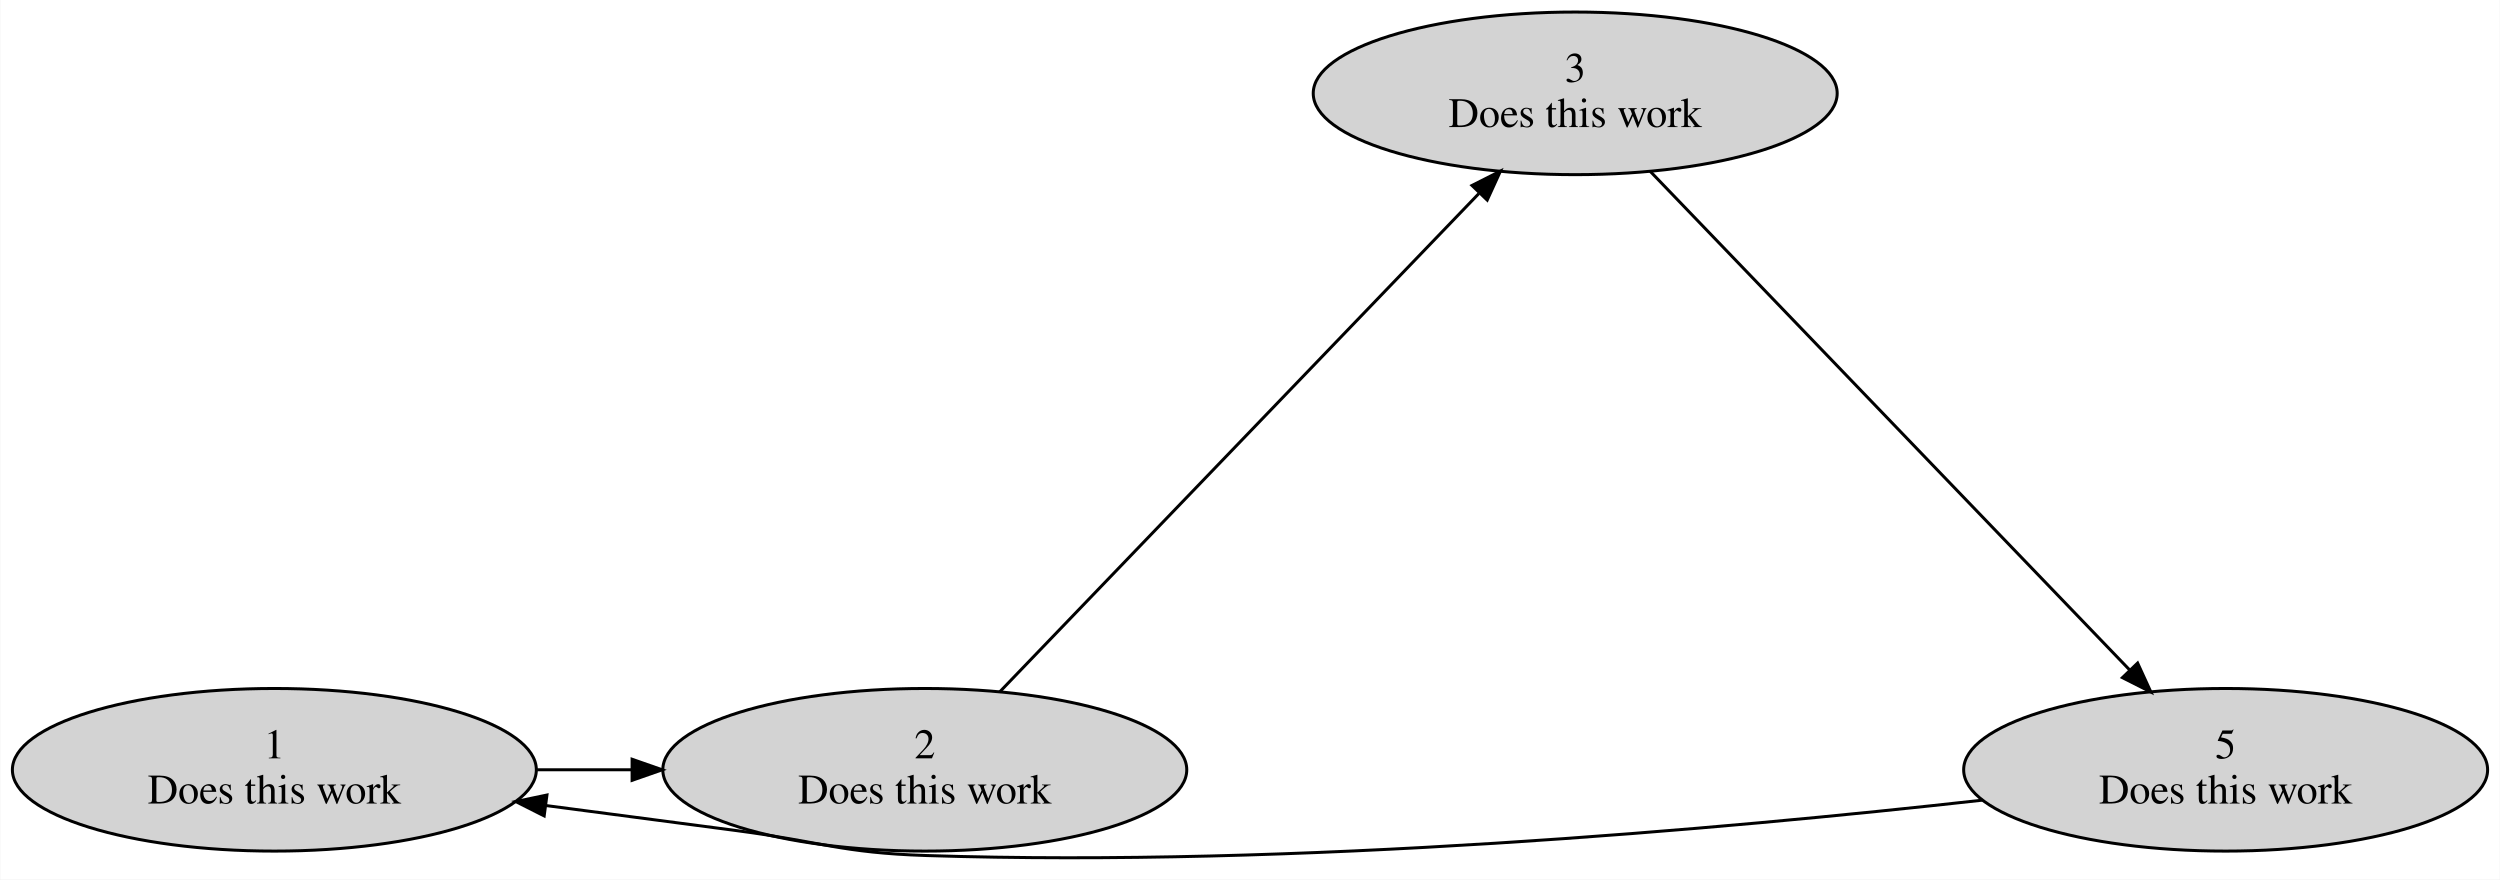
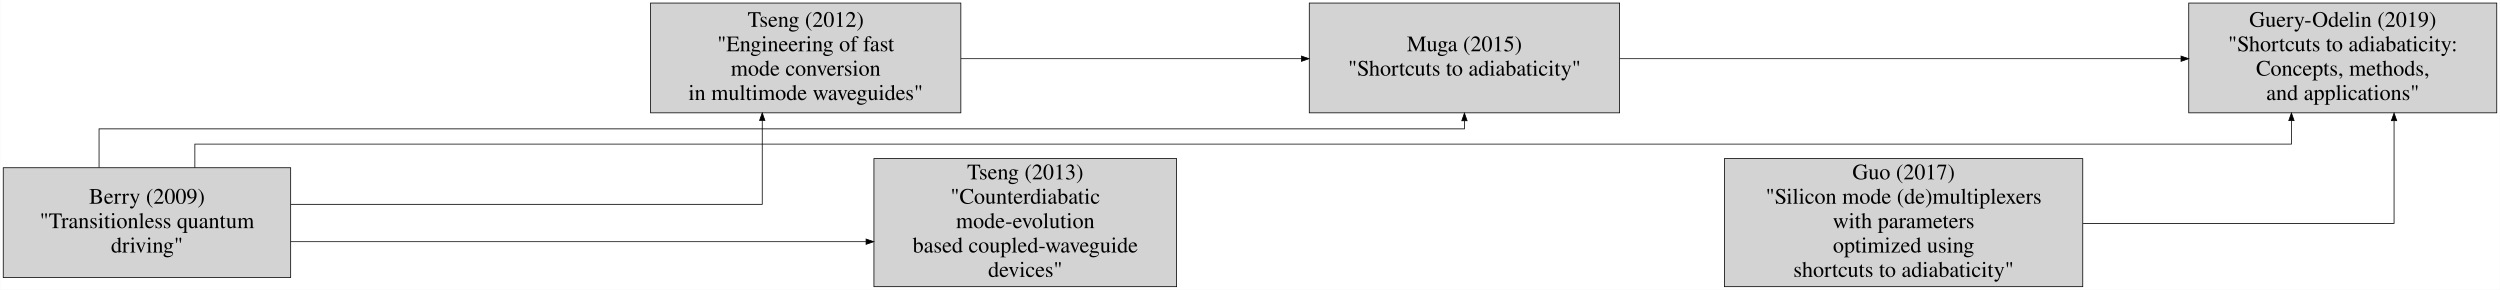
- <svg xmlns="http://www.w3.org/2000/svg" width="830pt" height="292pt" viewBox="0.00 0.00 830.00 292.08">
-   <g id="graph0" class="graph" transform="scale(1 1) rotate(0) translate(4 288.08)">
-     <polygon fill="white" stroke="transparent" points="-4,4 -4,-288.08 826,-288.08 826,4 -4,4" />
+ <svg xmlns="http://www.w3.org/2000/svg" width="3279pt" height="380pt" viewBox="0.00 0.00 3278.50 380.00">
+   <g id="graph0" class="graph" transform="scale(1 1) rotate(0) translate(4 376)">
+     <polygon fill="white" stroke="transparent" points="-4,4 -4,-376 3274.5,-376 3274.5,4 -4,4" />
    <g id="node1" class="node">
-       <ellipse fill="lightgrey" stroke="black" cx="87" cy="-32.44" rx="87" ry="27" />
-       <text text-anchor="middle" x="87" y="-36.24" font-family="Times,serif" font-size="14.00">1</text>
-       <text text-anchor="middle" x="87" y="-21.24" font-family="Times,serif" font-size="14.00">Does this work</text>
+       <polygon fill="lightgrey" stroke="black" points="377,-156 0,-156 0,-12 377,-12 377,-156" />
+       <text text-anchor="middle" x="188.5" y="-108.8" font-family="Times,serif" font-size="29.00">Berry (2009)</text>
+       <text text-anchor="middle" x="188.5" y="-76.8" font-family="Times,serif" font-size="29.00">"Transitionless quantum</text>
+       <text text-anchor="middle" x="188.5" y="-44.8" font-family="Times,serif" font-size="29.00">driving"</text>
    </g>
    <g id="node2" class="node">
-       <ellipse fill="lightgrey" stroke="black" cx="303" cy="-32.44" rx="87" ry="27" />
-       <text text-anchor="middle" x="303" y="-36.24" font-family="Times,serif" font-size="14.00">2</text>
-       <text text-anchor="middle" x="303" y="-21.24" font-family="Times,serif" font-size="14.00">Does this work</text>
+       <polygon fill="lightgrey" stroke="black" points="1539,-168 1142,-168 1142,0 1539,0 1539,-168" />
+       <text text-anchor="middle" x="1340.5" y="-140.8" font-family="Times,serif" font-size="29.00">Tseng (2013)</text>
+       <text text-anchor="middle" x="1340.5" y="-108.8" font-family="Times,serif" font-size="29.00">"Counterdiabatic</text>
+       <text text-anchor="middle" x="1340.5" y="-76.8" font-family="Times,serif" font-size="29.00">mode-evolution</text>
+       <text text-anchor="middle" x="1340.5" y="-44.8" font-family="Times,serif" font-size="29.00">based coupled-waveguide</text>
+       <text text-anchor="middle" x="1340.5" y="-12.8" font-family="Times,serif" font-size="29.00">devices"</text>
    </g>
    <g id="edge1" class="edge">
-       <path fill="none" stroke="black" d="M174.24,-32.44C184.62,-32.44 195.27,-32.44 205.78,-32.44" />
-       <polygon fill="black" stroke="black" points="205.8,-35.94 215.8,-32.44 205.8,-28.94 205.8,-35.94" />
+       <path fill="none" stroke="black" d="M377.12,-59C377.12,-59 1131.7,-59 1131.7,-59" />
+       <polygon fill="black" stroke="black" points="1131.7,-62.5 1141.7,-59 1131.7,-55.5 1131.7,-62.5" />
    </g>
    <g id="node3" class="node">
-       <ellipse fill="lightgrey" stroke="black" cx="519" cy="-257.08" rx="87" ry="27" />
-       <text text-anchor="middle" x="519" y="-260.88" font-family="Times,serif" font-size="14.00">3</text>
-       <text text-anchor="middle" x="519" y="-245.88" font-family="Times,serif" font-size="14.00">Does this work</text>
+       <polygon fill="lightgrey" stroke="black" points="2120,-372 1713,-372 1713,-228 2120,-228 2120,-372" />
+       <text text-anchor="middle" x="1916.5" y="-308.8" font-family="Times,serif" font-size="29.00">Muga (2015)</text>
+       <text text-anchor="middle" x="1916.5" y="-276.8" font-family="Times,serif" font-size="29.00">"Shortcuts to adiabaticity"</text>
    </g>
    <g id="edge2" class="edge">
-       <path fill="none" stroke="black" d="M327.78,-58.21C367.06,-99.06 443.62,-178.68 487,-223.8" />
-       <polygon fill="black" stroke="black" points="484.72,-226.49 494.18,-231.27 489.77,-221.63 484.72,-226.49" />
+       <path fill="none" stroke="black" d="M125.67,-156.26C125.67,-183.03 125.67,-207 125.67,-207 125.67,-207 1916.5,-207 1916.5,-207 1916.5,-207 1916.5,-217.64 1916.5,-217.64" />
+       <polygon fill="black" stroke="black" points="1913,-217.64 1916.5,-227.64 1920,-217.64 1913,-217.64" />
    </g>
    <g id="node4" class="node">
-       <ellipse fill="lightgrey" stroke="black" cx="735" cy="-32.44" rx="87" ry="27" />
-       <text text-anchor="middle" x="735" y="-36.24" font-family="Times,serif" font-size="14.00">5</text>
-       <text text-anchor="middle" x="735" y="-21.24" font-family="Times,serif" font-size="14.00">Does this work</text>
+       <polygon fill="lightgrey" stroke="black" points="1256,-372 849,-372 849,-228 1256,-228 1256,-372" />
+       <text text-anchor="middle" x="1052.5" y="-340.8" font-family="Times,serif" font-size="29.00">Tseng (2012)</text>
+       <text text-anchor="middle" x="1052.5" y="-308.8" font-family="Times,serif" font-size="29.00">"Engineering of fast</text>
+       <text text-anchor="middle" x="1052.5" y="-276.8" font-family="Times,serif" font-size="29.00">mode conversion</text>
+       <text text-anchor="middle" x="1052.5" y="-244.8" font-family="Times,serif" font-size="29.00">in multimode waveguides"</text>
    </g>
    <g id="edge3" class="edge">
-       <path fill="none" stroke="black" d="M543.78,-231.31C583.06,-190.46 659.62,-110.84 703,-65.72" />
-       <polygon fill="black" stroke="black" points="705.77,-67.89 710.18,-58.26 700.72,-63.04 705.77,-67.89" />
+       <path fill="none" stroke="black" d="M377.2,-108C615.69,-108 995.5,-108 995.5,-108 995.5,-108 995.5,-217.96 995.5,-217.96" />
+       <polygon fill="black" stroke="black" points="992,-217.96 995.5,-227.96 999,-217.96 992,-217.96" />
+     </g>
+     <g id="node5" class="node">
+       <polygon fill="lightgrey" stroke="black" points="3270.5,-372 2866.5,-372 2866.5,-228 3270.5,-228 3270.5,-372" />
+       <text text-anchor="middle" x="3068.5" y="-340.8" font-family="Times,serif" font-size="29.00">Guery-Odelin (2019)</text>
+       <text text-anchor="middle" x="3068.5" y="-308.8" font-family="Times,serif" font-size="29.00">"Shortcuts to adiabaticity:</text>
+       <text text-anchor="middle" x="3068.5" y="-276.8" font-family="Times,serif" font-size="29.00">Concepts, methods,</text>
+       <text text-anchor="middle" x="3068.5" y="-244.8" font-family="Times,serif" font-size="29.00">and applications"</text>
    </g>
    <g id="edge4" class="edge">
-       <path fill="none" stroke="black" d="M654.34,-22.37C567.7,-12.67 425.93,0 303.41,-3.97 275.29,-4.88 268.55,-8.55 240.66,-12.22 220.14,-14.92 198.08,-17.82 177.26,-20.56" />
-       <polygon fill="black" stroke="black" points="176.6,-17.12 167.15,-21.89 177.52,-24.06 176.6,-17.12" />
+       <path fill="none" stroke="black" d="M251.33,-156.1C251.33,-173.41 251.33,-187 251.33,-187 251.33,-187 3001.2,-187 3001.2,-187 3001.2,-187 3001.2,-217.8 3001.2,-217.8" />
+       <polygon fill="black" stroke="black" points="2997.7,-217.8 3001.2,-227.8 3004.7,-217.8 2997.7,-217.8" />
+     </g>
+     <g id="edge5" class="edge">
+       <path fill="none" stroke="black" d="M2120.1,-299C2120.1,-299 2856.4,-299 2856.4,-299" />
+       <polygon fill="black" stroke="black" points="2856.4,-302.5 2866.4,-299 2856.4,-295.5 2856.4,-302.5" />
+     </g>
+     <g id="edge6" class="edge">
+       <path fill="none" stroke="black" d="M1256.2,-299C1256.2,-299 1702.7,-299 1702.7,-299" />
+       <polygon fill="black" stroke="black" points="1702.7,-302.5 1712.7,-299 1702.7,-295.5 1702.7,-302.5" />
+     </g>
+     <g id="node6" class="node">
+       <polygon fill="lightgrey" stroke="black" points="2727.5,-168 2257.5,-168 2257.5,0 2727.5,0 2727.5,-168" />
+       <text text-anchor="middle" x="2492.5" y="-140.8" font-family="Times,serif" font-size="29.00">Guo (2017)</text>
+       <text text-anchor="middle" x="2492.5" y="-108.8" font-family="Times,serif" font-size="29.00">"Silicon mode (de)multiplexers</text>
+       <text text-anchor="middle" x="2492.5" y="-76.8" font-family="Times,serif" font-size="29.00">with parameters</text>
+       <text text-anchor="middle" x="2492.5" y="-44.8" font-family="Times,serif" font-size="29.00">optimized using</text>
+       <text text-anchor="middle" x="2492.5" y="-12.8" font-family="Times,serif" font-size="29.00">shortcuts to adiabaticity"</text>
+     </g>
+     <g id="edge7" class="edge">
+       <path fill="none" stroke="black" d="M2727.9,-83C2911.6,-83 3135.8,-83 3135.8,-83 3135.8,-83 3135.8,-217.74 3135.8,-217.74" />
+       <polygon fill="black" stroke="black" points="3132.3,-217.74 3135.8,-227.74 3139.3,-217.74 3132.3,-217.74" />
    </g>
  </g>
</svg>
